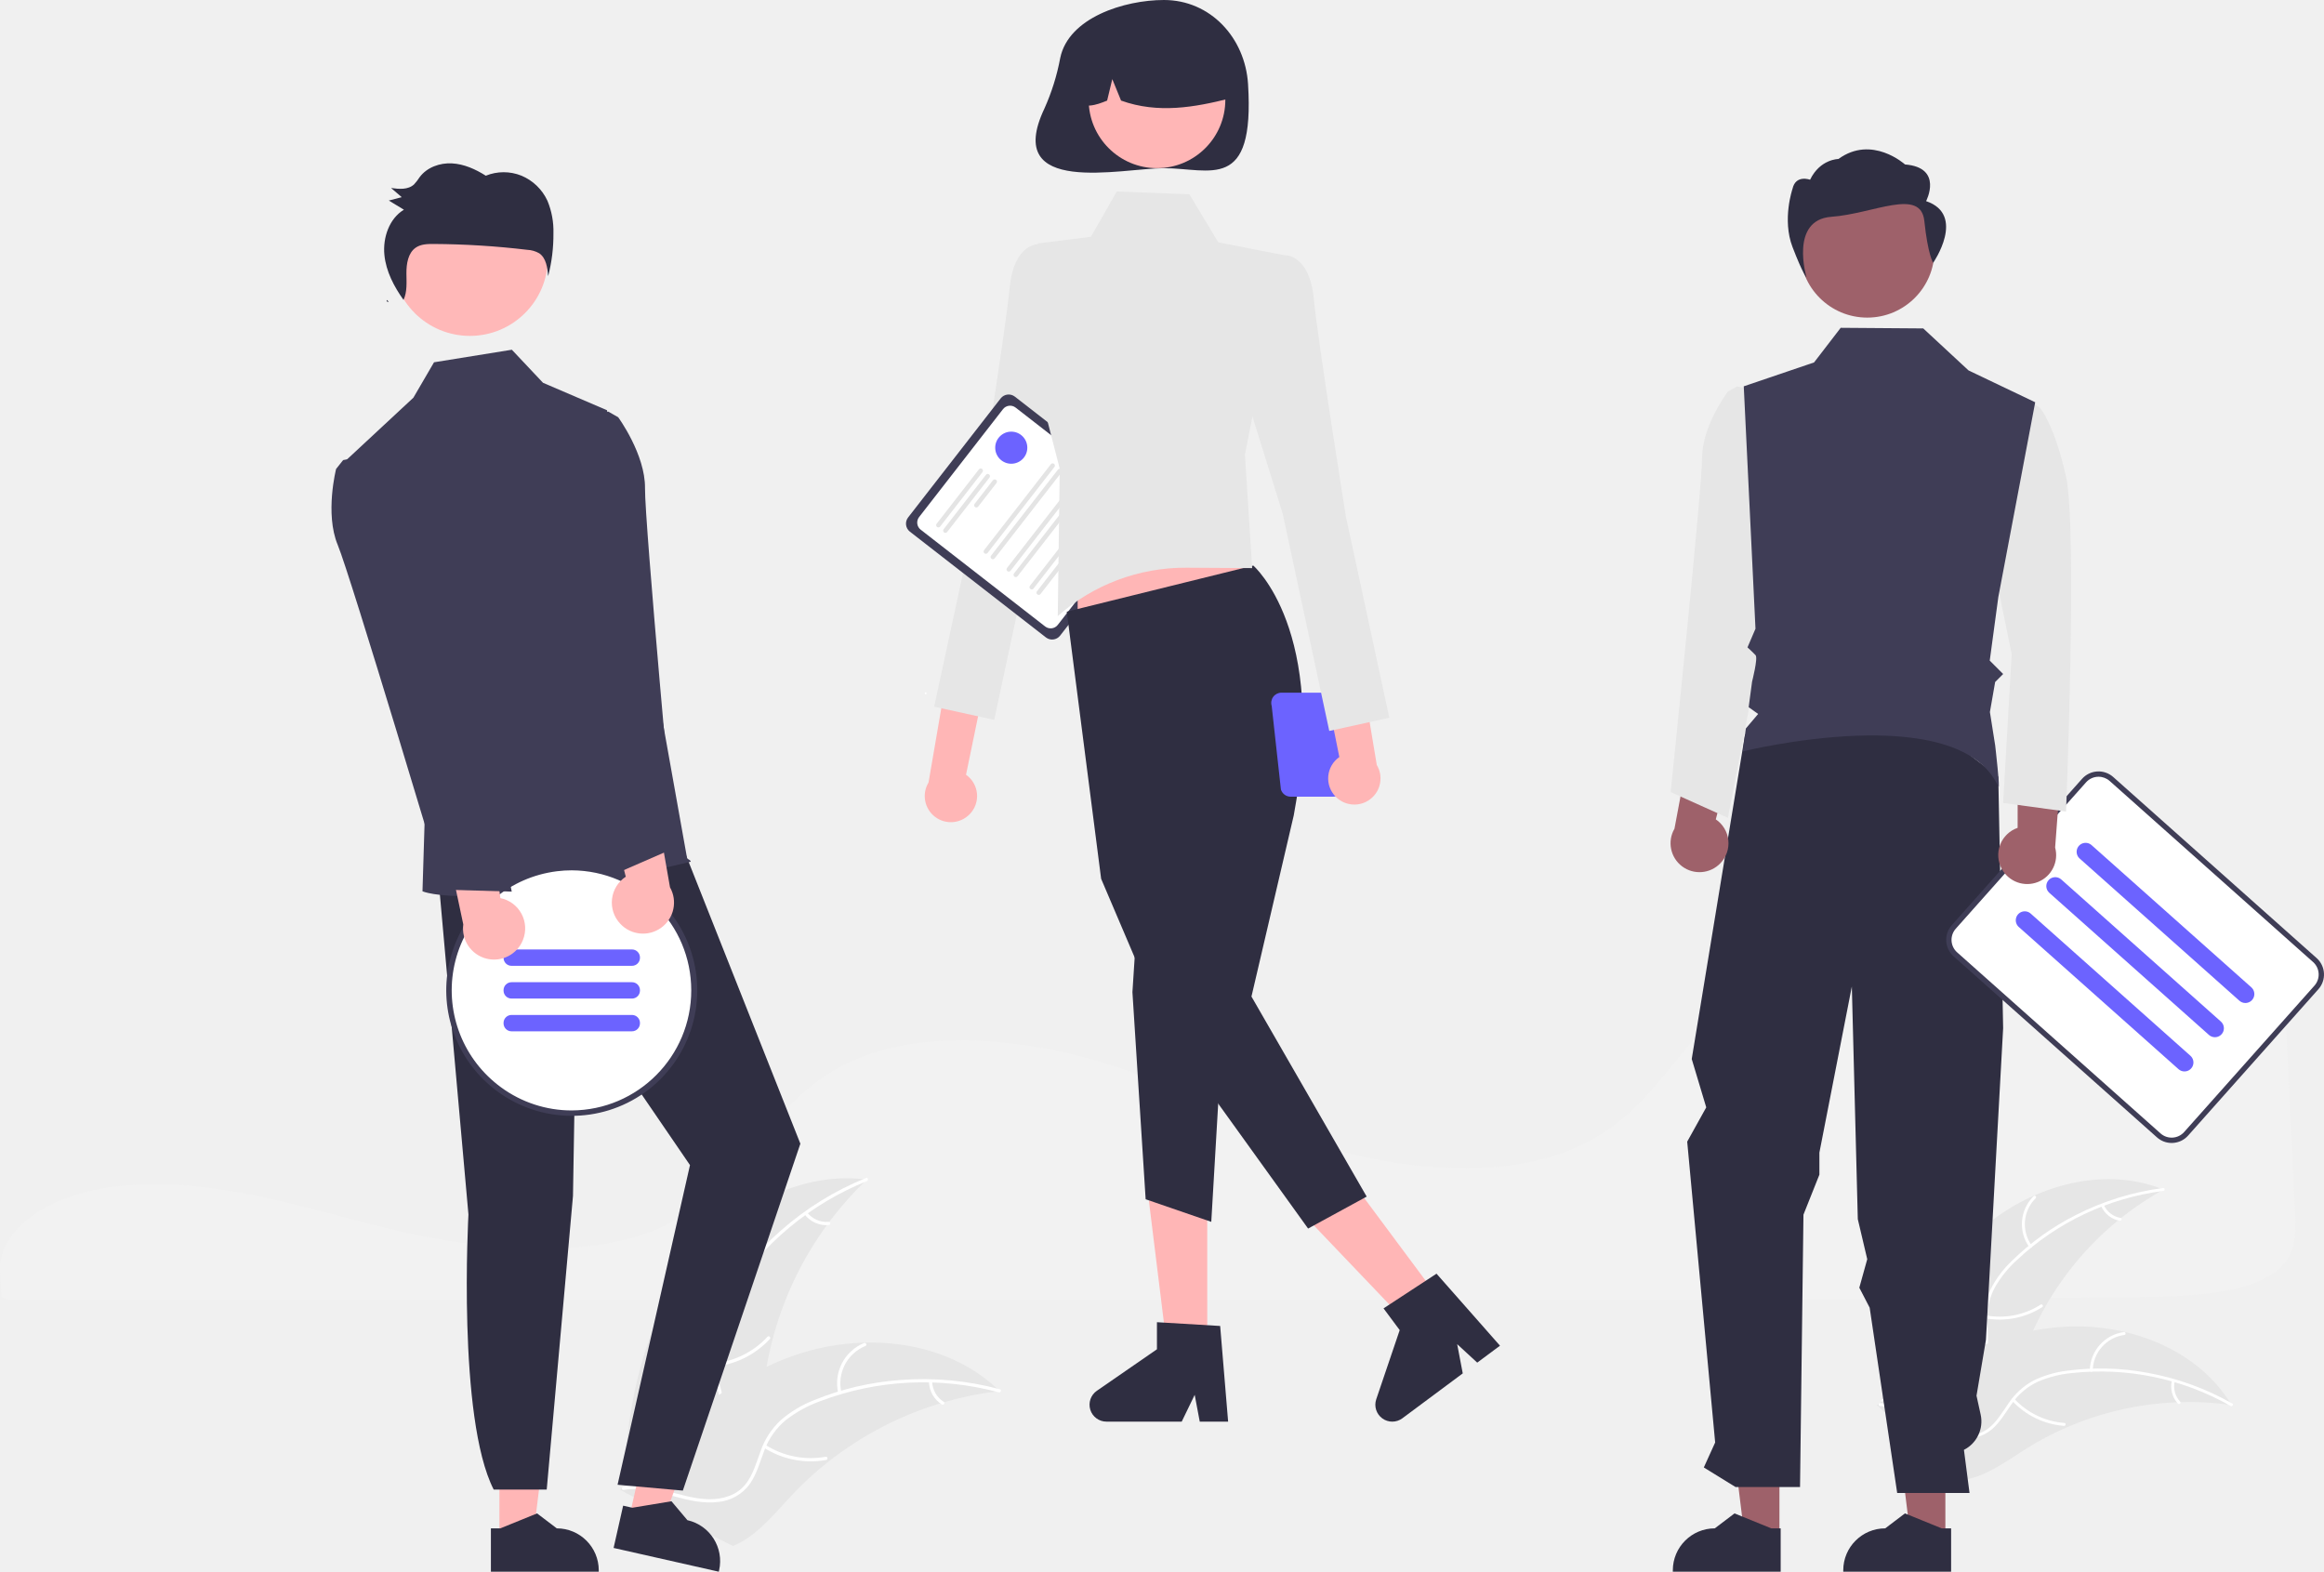
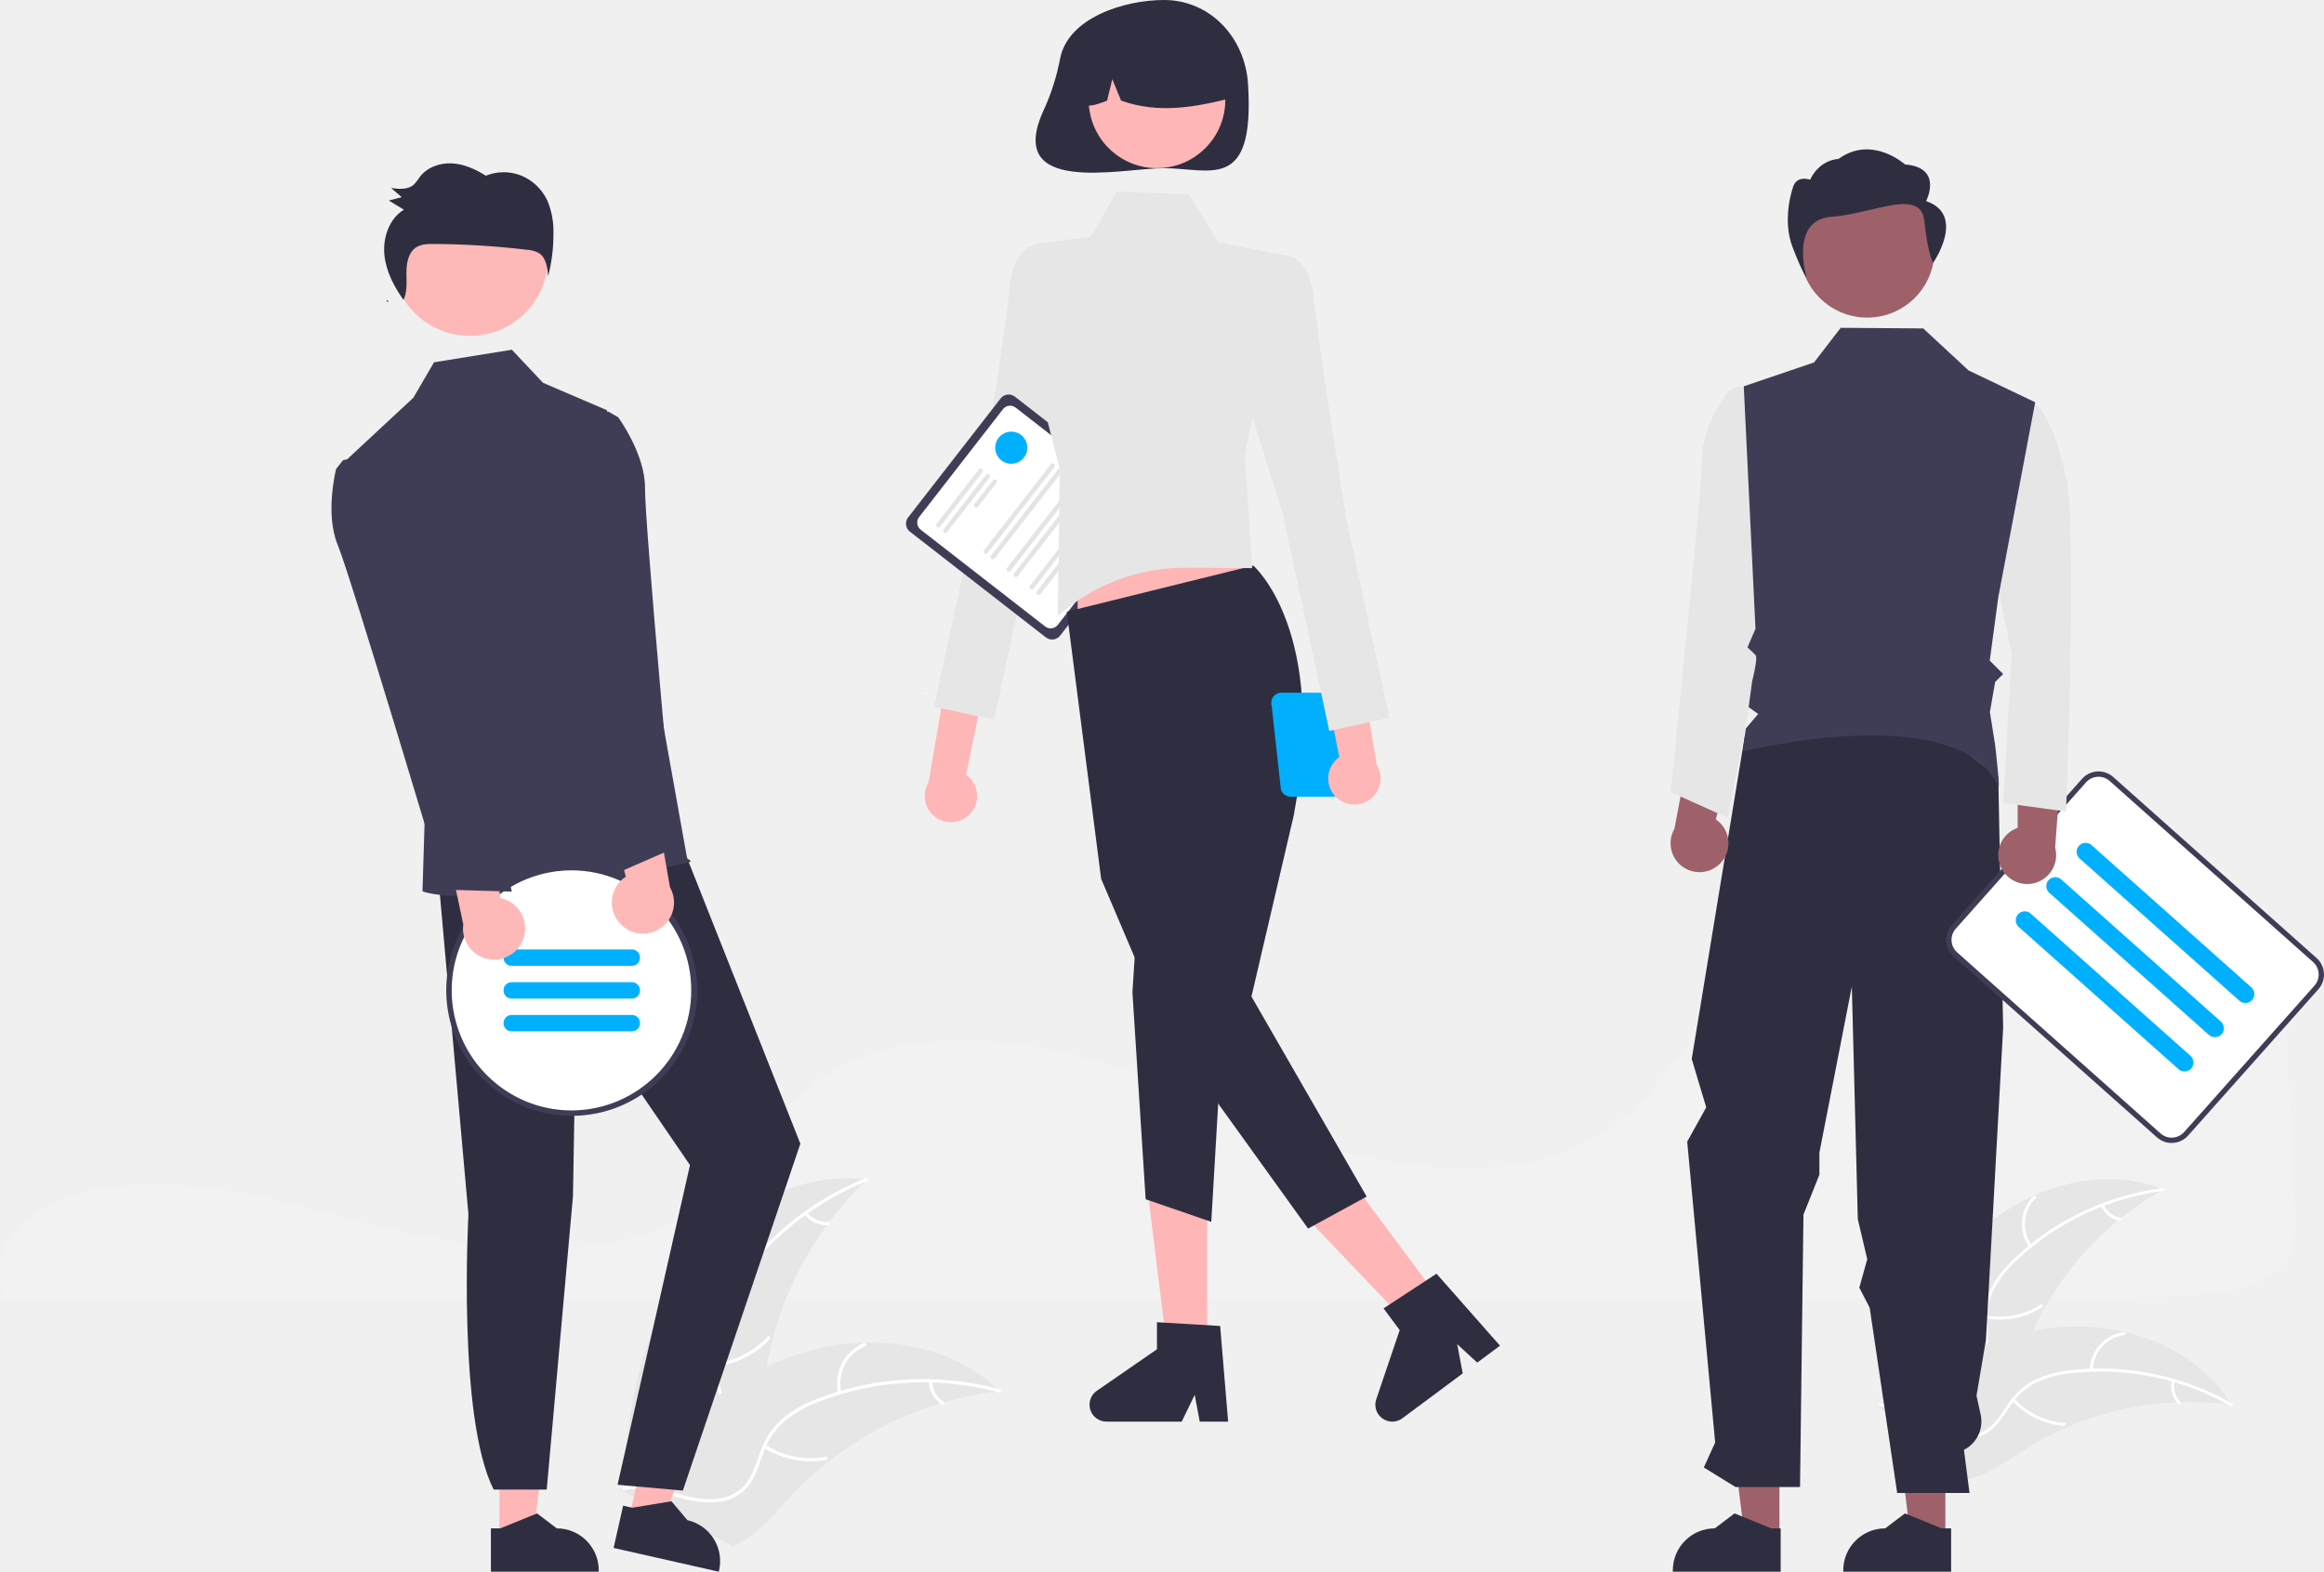
<svg xmlns="http://www.w3.org/2000/svg" data-name="Layer 1" width="872.699" height="590.182" viewBox="0 0 872.699 590.182">
  <path d="M222.381,599.644c-4.144,0-8.297.171-12.352.516l-.59.05c-26.899,2.378-46.574,16.173-45.764,32.09l.156,2.878c.103,1.819.213,3.775.304,5.945.049,1.07,1.509,1.892,3.326,1.892H829.101c46.649-.283,93.129-.64,138.141-1.06a235.086,235.086,0,0,0,25.273-1.31c12.509-1.48,21.191-4.415,26.545-8.972h.002c6.658-5.65,6.868-12.766,6.465-20.805-.82-16.232-1.634-33.285-2.445-50.286-.717-14.983-1.431-29.927-2.144-44.233-.441-8.49-1.422-15.984-8.983-21.712-8.195-6.194-23.141-9.334-44.423-9.334-.257,0-.512,0-.773.001-66.697.237-132.783,23.171-164.446,57.067-3.646,3.903-7.043,8.082-10.329,12.124-4.855,5.971-9.874,12.144-15.864,17.664a74.56,74.56,0,0,1-10.48,8.169c-.257.178-.551.368-.862.549-.712.464-1.456.911-2.182,1.31a75.768,75.768,0,0,1-13.365,6.076l-.468.157c-.353.126-.735.252-1.117.367-2.68.86-5.465,1.604-8.254,2.206-12.069,2.66-25.793,3.298-40.789,1.894a197.111,197.111,0,0,1-40.557-8.265c-13.886-4.389-26.884-9.86-39.454-15.151-5.521-2.325-11.232-4.729-16.935-7.006-1.072-.429-2.127-.848-3.197-1.267-6.966-2.715-13.281-4.957-19.306-6.854a190.553,190.553,0,0,0-46.008-8.521c-16.588-.908-31.206.805-43.438,5.079a74.597,74.597,0,0,0-9.825,4.233c-14.488,7.523-23.419,18.627-32.056,29.365-10.744,13.356-21.853,27.169-43.79,34.329-25.313,8.27-62.262,4.834-88.403-1.141-8.219-1.879-16.427-4.04-24.366-6.131q-4.809-1.267-9.626-2.517c-6.309-1.629-11.473-2.877-16.251-3.931l-1.511-.336c-.84-.183-1.682-.365-2.538-.539-5.674-1.191-10.958-2.129-16.162-2.866l-1.231-.18c-2.468-.325-4.776-.596-7.04-.823l-.904-.09C231.569,599.854,226.979,599.644,222.381,599.644Z" transform="translate(-163.6507 -154.9092)" fill="#f2f2f2" />
  <path d="M906.555,617.408c18.617-16.777,46.309-25.212,69.537-15.805a115.466,115.466,0,0,0-51.888,59.935c-3.698,9.838-6.786,21.166-15.882,26.433-5.659,3.278-12.7,3.438-19.046,1.856-6.346-1.582-12.162-4.754-17.899-7.894l-1.632-.037C877.073,657.93,887.938,634.184,906.555,617.408Z" transform="translate(-163.6507 -154.9092)" fill="#e6e6e6" />
  <path d="M975.963,602.112a98.692,98.692,0,0,0-54.906,25.931,42.5,42.5,0,0,0-8.345,10.377,24.376,24.376,0,0,0-2.818,12.516c.101,4.058.673,8.198-.214,12.21a14.925,14.925,0,0,1-7.425,9.689c-4.546,2.613-9.759,3.437-14.886,4.065-5.692.698-11.615,1.332-16.542,4.525-.597.387-1.162-.562-.566-.948,8.572-5.555,19.42-3.534,28.637-7.241,4.301-1.73,8.107-4.766,9.454-9.357,1.178-4.015.591-8.284.454-12.392a26.011,26.011,0,0,1,2.299-12.34,39.291,39.291,0,0,1,7.916-10.659,95.749,95.749,0,0,1,24.333-17.42,100.442,100.442,0,0,1,32.6-10.059c.703-.091.709,1.015.01,1.105Z" transform="translate(-163.6507 -154.9092)" fill="#fff" />
  <path d="M925.656,623.184a14.807,14.807,0,0,1,1.632-19.104c.506-.499,1.305.265.798.764a13.711,13.711,0,0,0-1.482,17.774c.415.577-.536,1.14-.948.566Z" transform="translate(-163.6507 -154.9092)" fill="#fff" />
  <path d="M909.571,648.884a28.539,28.539,0,0,0,20.394-4.083c.598-.385,1.164.564.566.948a29.685,29.685,0,0,1-21.23,4.206c-.701-.126-.427-1.197.27-1.071Z" transform="translate(-163.6507 -154.9092)" fill="#fff" />
  <path d="M953.656,607.341a8.381,8.381,0,0,0,6.269,4.894c.702.117.427,1.188-.27,1.071a9.392,9.392,0,0,1-6.947-5.399.571.571,0,0,1,.191-.757.555.555,0,0,1,.757.191Z" transform="translate(-163.6507 -154.9092)" fill="#fff" />
  <path d="M1001.67,682.507c-.44-.061-.881-.122-1.328-.176a110.379,110.379,0,0,0-17.882-.908c-.462.007-.931.021-1.392.041a116.365,116.365,0,0,0-41.75,9.61,113.005,113.005,0,0,0-15.163,8.056c-6.688,4.234-13.602,9.358-21.078,11.085a19.386,19.386,0,0,1-2.362.421l-30.889-26.745c-.04-.096-.086-.185-.126-.282l-1.282-1.011c.239-.176.49-.353.729-.528.138-.102.283-.199.421-.301.094-.066.189-.133.27-.198.031-.022.063-.044.088-.059.081-.065.164-.117.239-.176q2.103-1.49,4.235-2.955c.006-.007.006-.007.019-.008a166.157,166.157,0,0,1,34.601-18.599c.367-.139.739-.285,1.12-.411a107.831,107.831,0,0,1,16.939-4.767,95.329,95.329,0,0,1,9.553-1.334,79.272,79.272,0,0,1,24.723,1.752c16.143,3.743,30.91,12.608,39.656,26.433C1001.236,681.798,1001.453,682.146,1001.67,682.507Z" transform="translate(-163.6507 -154.9092)" fill="#e6e6e6" />
  <path d="M1001.262,682.839A98.692,98.692,0,0,0,941.81,670.486a42.5,42.5,0,0,0-12.911,3.261,24.376,24.376,0,0,0-9.785,8.297c-2.363,3.301-4.398,6.951-7.522,9.62a14.925,14.925,0,0,1-11.761,3.266c-5.203-.651-9.862-3.132-14.333-5.717-4.965-2.87-10.076-5.93-15.932-6.347-.71-.051-.59-1.149.119-1.098,10.189.726,17.633,8.871,27.225,11.46,4.476,1.208,9.343,1.075,13.182-1.779,3.358-2.496,5.459-6.258,7.823-9.621a26.011,26.011,0,0,1,9.265-8.469,39.291,39.291,0,0,1,12.738-3.745,95.749,95.749,0,0,1,29.917.742,100.443,100.443,0,0,1,32.085,11.596c.616.351-.045,1.237-.657.888Z" transform="translate(-163.6507 -154.9092)" fill="#fff" />
  <path d="M948.408,669.376a14.807,14.807,0,0,1,12.805-14.271c.705-.093.883.997.177,1.091a13.711,13.711,0,0,0-11.884,13.299c-.016.711-1.114.588-1.098-.119Z" transform="translate(-163.6507 -154.9092)" fill="#fff" />
  <path d="M920.092,680.212A28.539,28.539,0,0,0,938.834,689.23c.709.053.59,1.151-.119,1.098a29.685,29.685,0,0,1-19.483-9.424c-.484-.523.38-1.212.861-.692Z" transform="translate(-163.6507 -154.9092)" fill="#fff" />
  <path d="M980.303,673.584a8.381,8.381,0,0,0,2.058,7.682c.49.516-.374,1.205-.861.692a9.392,9.392,0,0,1-2.296-8.493.571.571,0,0,1,.609-.49.555.555,0,0,1,.49.609Z" transform="translate(-163.6507 -154.9092)" fill="#fff" />
  <path d="M419.194,634.093c15.245-23.122,42.515-39.848,69.975-36.249a127.604,127.604,0,0,0-38.822,78.537c-1.218,11.551-1.37,24.526-9.632,32.69-5.141,5.08-12.627,7.21-19.854,7.283-7.227.073-14.331-1.701-21.34-3.464l-1.756.415C398.935,685.634,403.949,657.215,419.194,634.093Z" transform="translate(-163.6507 -154.9092)" fill="#e6e6e6" />
  <path d="M489.172,598.425a109.067,109.067,0,0,0-51.51,43.008,46.968,46.968,0,0,0-6.039,13.42,26.938,26.938,0,0,0,.468,14.17c1.237,4.313,3.001,8.581,3.168,13.119a16.494,16.494,0,0,1-5.245,12.428c-4.135,4.059-9.482,6.391-14.79,8.489-5.894,2.33-12.052,4.656-16.434,9.441-.531.58-1.4-.278-.869-.857,7.623-8.326,19.787-9.182,28.614-15.711,4.119-3.047,7.345-7.353,7.508-12.638.143-4.621-1.673-9.024-2.962-13.38a28.745,28.745,0,0,1-.974-13.838,43.421,43.421,0,0,1,5.501-13.602,105.814,105.814,0,0,1,21.179-25.401,111.001,111.001,0,0,1,32.068-19.827c.727-.293,1.04.888.318,1.179Z" transform="translate(-163.6507 -154.9092)" fill="#fff" />
  <path d="M441.23,634.957a16.363,16.363,0,0,1-3.569-20.886c.403-.674,1.469-.08,1.066.595a15.152,15.152,0,0,0,3.359,19.422c.604.502-.256,1.368-.857.869Z" transform="translate(-163.6507 -154.9092)" fill="#fff" />
  <path d="M431.176,666.919a31.539,31.539,0,0,0,20.676-10.041c.533-.578,1.402.28.869.857a32.806,32.806,0,0,1-21.536,10.405c-.785.06-.789-1.161-.009-1.221Z" transform="translate(-163.6507 -154.9092)" fill="#fff" />
  <path d="M466.769,610.222a9.263,9.263,0,0,0,8.066,3.491c.784-.07.787,1.151.009,1.221a10.379,10.379,0,0,1-8.932-3.842.631.631,0,0,1-.006-.863.613.613,0,0,1,.863-.006Z" transform="translate(-163.6507 -154.9092)" fill="#fff" />
  <path d="M539.033,677.258c-.488.058-.976.115-1.469.182a121.983,121.983,0,0,0-19.378,4.003c-.492.136-.99.281-1.477.43a128.597,128.597,0,0,0-41.98,21.893,124.883,124.883,0,0,0-13.976,12.834c-5.975,6.389-11.944,13.792-19.46,17.719a21.424,21.424,0,0,1-2.409,1.107L398.407,715.415c-.069-.092-.143-.174-.213-.266l-1.653-.725c.206-.254.426-.513.633-.768.119-.148.247-.291.366-.439.082-.097.165-.194.234-.287.027-.032.055-.065.078-.088.069-.092.142-.171.206-.254q1.835-2.178,3.708-4.338c.005-.009.005-.009.018-.014,9.539-10.948,20.075-21.196,31.833-29.519.354-.25.712-.51,1.084-.751a119.167,119.167,0,0,1,16.791-9.81,105.352,105.352,0,0,1,9.846-4.085,87.605,87.605,0,0,1,26.93-5.005c18.307-.487,36.566,4.885,49.767,17.238C538.371,676.62,538.7,676.932,539.033,677.258Z" transform="translate(-163.6507 -154.9092)" fill="#e6e6e6" />
  <path d="M538.688,677.727a109.067,109.067,0,0,0-67.022,3.327,46.968,46.968,0,0,0-12.901,7.079,26.938,26.938,0,0,0-8.157,11.596c-1.609,4.188-2.77,8.658-5.369,12.382a16.494,16.494,0,0,1-11.671,6.765c-5.746.752-11.419-.606-16.92-2.127-6.108-1.688-12.426-3.539-18.806-2.356-.773.143-.95-1.064-.178-1.208,11.099-2.058,21.327,4.582,32.306,4.683,5.123.047,10.291-1.449,13.604-5.57,2.897-3.604,4.098-8.212,5.69-12.467A28.745,28.745,0,0,1,456.817,688.196a43.421,43.421,0,0,1,12.582-7.549,105.815,105.815,0,0,1,32.203-7.53,111.001,111.001,0,0,1,37.542,3.476c.757.204.296,1.335-.455,1.133Z" transform="translate(-163.6507 -154.9092)" fill="#fff" />
  <path d="M478.414,678.031A16.364,16.364,0,0,1,488.14,659.206c.728-.296,1.221.821.493,1.117a15.152,15.152,0,0,0-9.011,17.53c.181.764-1.028.938-1.208.178Z" transform="translate(-163.6507 -154.9092)" fill="#fff" />
  <path d="M451.144,697.498a31.539,31.539,0,0,0,22.554,4.431c.773-.141.951,1.067.178,1.208a32.806,32.806,0,0,1-23.46-4.659c-.663-.425.069-1.402.728-.98Z" transform="translate(-163.6507 -154.9092)" fill="#fff" />
  <path d="M513.697,673.658a9.263,9.263,0,0,0,4.339,7.644c.668.416-.064,1.393-.728.98a10.379,10.379,0,0,1-4.818-8.445.631.631,0,0,1,.515-.693.613.613,0,0,1,.693.515Z" transform="translate(-163.6507 -154.9092)" fill="#fff" />
  <path d="M527.689,460.738a9.76,9.76,0,0,0-1.282-14.911l15.932-77.107-17.189,5.423-12.818,74.595a9.813,9.813,0,0,0,15.357,12.001Z" transform="translate(-163.6507 -154.9092)" fill="#ffb6b6" />
  <path d="M564.515,254.628l-10.648-8.037s-9.393-.665-11.056,16.274S530.732,344.815,530.732,344.815l-16.293,75.463,22.554,4.95,17.451-81.438,17.469-56.184Z" transform="translate(-163.6507 -154.9092)" fill="#e6e6e6" />
  <path d="M556.404,394.262l-51.075-39.713a3.809,3.809,0,0,1-.668-5.338l34.751-44.693a3.809,3.809,0,0,1,5.338-.668l51.075,39.713a3.809,3.809,0,0,1,.668,5.338l-34.751,44.693A3.809,3.809,0,0,1,556.404,394.262Z" transform="translate(-163.6507 -154.9092)" fill="#3f3d56" />
  <path d="M556.123,390.152l-46.742-36.345a3.382,3.382,0,0,1-.593-4.74L540.291,308.552a3.382,3.382,0,0,1,4.74-.593l46.742,36.345a3.382,3.382,0,0,1,.593,4.74l-31.503,40.516A3.382,3.382,0,0,1,556.123,390.152Z" transform="translate(-163.6507 -154.9092)" fill="#fff" />
  <path d="M515.508,352.777a.845.845,0,0,1-.148-1.185l15.893-20.439a.844.844,0,1,1,1.333,1.037L516.693,352.629A.845.845,0,0,1,515.508,352.777Z" transform="translate(-163.6507 -154.9092)" fill="#e4e4e4" />
  <path d="M518.142,354.825a.845.845,0,0,1-.148-1.185l15.893-20.439a.844.844,0,1,1,1.333,1.037L519.327,354.677A.845.845,0,0,1,518.142,354.825Z" transform="translate(-163.6507 -154.9092)" fill="#e4e4e4" />
  <path d="M529.78,345.294a.845.845,0,0,1-.148-1.185l6.889-8.86a.844.844,0,1,1,1.333,1.037l-6.889,8.86A.845.845,0,0,1,529.78,345.294Z" transform="translate(-163.6507 -154.9092)" fill="#e4e4e4" />
  <path d="M533.331,362.681a.845.845,0,0,1-.148-1.185l25.089-32.267a.844.844,0,1,1,1.333,1.037l-25.089,32.267A.845.845,0,0,1,533.331,362.681Z" transform="translate(-163.6507 -154.9092)" fill="#e4e4e4" />
  <path d="M535.965,364.729a.845.845,0,0,1-.148-1.185l25.089-32.267a.844.844,0,1,1,1.333,1.037l-25.089,32.267A.845.845,0,0,1,535.965,364.729Z" transform="translate(-163.6507 -154.9092)" fill="#e4e4e4" />
  <path d="M541.944,369.378a.845.845,0,0,1-.148-1.185l25.089-32.267a.844.844,0,1,1,1.333,1.037L543.129,369.229A.845.845,0,0,1,541.944,369.378Z" transform="translate(-163.6507 -154.9092)" fill="#e4e4e4" />
  <path d="M544.578,371.426a.845.845,0,0,1-.148-1.185l25.089-32.267a.844.844,0,1,1,1.333,1.037l-25.089,32.267A.845.845,0,0,1,544.578,371.426Z" transform="translate(-163.6507 -154.9092)" fill="#e4e4e4" />
  <path d="M550.558,376.075a.845.845,0,0,1-.148-1.185l25.089-32.267a.844.844,0,1,1,1.333,1.037l-25.089,32.267A.845.845,0,0,1,550.558,376.075Z" transform="translate(-163.6507 -154.9092)" fill="#e4e4e4" />
  <path d="M553.192,378.123a.845.845,0,0,1-.148-1.185L578.133,344.671a.844.844,0,0,1,1.333,1.037l-25.089,32.267A.845.845,0,0,1,553.192,378.123Z" transform="translate(-163.6507 -154.9092)" fill="#e4e4e4" />
  <circle cx="347.608" cy="260.34" r="0.347" fill="#fff" />
  <path d="M561.778,176.706a83.478,83.478,0,0,1-5.956,19.01c-15.673,33.157,28.961,22.349,44.912,22.349,17.44,0,34.126,9.171,31.578-31.578-1.089-17.406-14.138-31.578-31.578-31.578C585.838,154.909,564.893,161.531,561.778,176.706Z" transform="translate(-163.6507 -154.9092)" fill="#2f2e41" />
  <polygon points="453.34 508.085 438.481 508.085 431.41 450.772 453.34 450.772 453.34 508.085" fill="#ffb6b6" />
  <path d="M624.833,688.739H614.177l-1.902-10.06-4.871,10.06H579.142a6.353,6.353,0,0,1-3.61-11.581l22.569-15.587V651.401l23.739,1.417Z" transform="translate(-163.6507 -154.9092)" fill="#2f2e41" />
  <polygon points="541.617 489.333 529.693 498.2 489.82 456.429 507.418 443.342 541.617 489.333" fill="#ffb6b6" />
  <path d="M726.923,660.222l-8.551,6.359-7.529-6.938,2.094,10.98-22.679,16.864a6.353,6.353,0,0,1-9.807-7.139l8.81-25.975-6.069-8.162,19.895-13.028Z" transform="translate(-163.6507 -154.9092)" fill="#2f2e41" />
  <polygon points="404.675 244.313 475.21 233.327 461.183 191.129 404.675 191.129 404.675 244.313" fill="#ffb6b6" />
  <path d="M634.29,367.291s28.193,24.357,15.185,93.793L633.595,529.12l43.266,75.116-22,12-53.318-74.105L577.145,484.901,564.24,384.599Z" transform="translate(-163.6507 -154.9092)" fill="#2f2e41" />
  <polygon points="426.942 346.301 425.246 372.562 430.21 450.327 454.854 458.812 459.521 379.134 426.942 346.301" fill="#2f2e41" />
  <path d="M583.016,226.805l27.265,1.064,10.866,18.038,24.792,4.84L631.139,325.619l2.722,42.617-24.686-.151a72.207,72.207,0,0,0-48.314,18.151l0,0,.738-55.32-10.618-41.296,2.386-43.301,19.944-2.493Z" transform="translate(-163.6507 -154.9092)" fill="#e6e6e6" />
  <circle cx="434.471" cy="37.487" r="25.661" fill="#ffb6b6" />
  <path d="M580.695,166.239a29.393,29.393,0,0,1,44.688,25.653c-13.075,3.283-26.812,5.795-40.756.785l-3.293-8.059-1.941,8.065c-4.246,1.736-8.504,3.204-12.761-.017A30.012,30.012,0,0,1,580.695,166.239Z" transform="translate(-163.6507 -154.9092)" fill="#2f2e41" />
-   <path d="M641.193,419.971l3.459,31.393a3.832,3.832,0,0,0,3.662,2.705h15.945a3.832,3.832,0,0,0,3.663-2.705l2.865-24.061a5.819,5.819,0,1,0,1.5-10.947,3.798,3.798,0,0,0-2.907-1.344H644.856A3.832,3.832,0,0,0,641.193,419.971Zm30.095,5.705,1.755-5.705a3.792,3.792,0,0,0,.058-2.028c.075-.004.146-.022.222-.022a4.155,4.155,0,1,1,0,8.31A4.102,4.102,0,0,1,671.288,425.675Z" transform="translate(-163.6507 -154.9092)" fill="#6c63ff" />
+   <path d="M641.193,419.971l3.459,31.393a3.832,3.832,0,0,0,3.662,2.705h15.945a3.832,3.832,0,0,0,3.663-2.705l2.865-24.061a5.819,5.819,0,1,0,1.5-10.947,3.798,3.798,0,0,0-2.907-1.344H644.856A3.832,3.832,0,0,0,641.193,419.971Zm30.095,5.705,1.755-5.705a3.792,3.792,0,0,0,.058-2.028c.075-.004.146-.022.222-.022a4.155,4.155,0,1,1,0,8.31A4.102,4.102,0,0,1,671.288,425.675Z" transform="translate(-163.6507 -154.9092)" fill="#00b0ff" />
  <path d="M665.237,454.09a9.76,9.76,0,0,1,1.357-14.904L651.055,361.999l17.161,5.51,12.439,74.659A9.813,9.813,0,0,1,665.237,454.09Z" transform="translate(-163.6507 -154.9092)" fill="#ffb6b6" />
  <path d="M635.292,258.783l10.648-8.037s9.393-.665,11.056,16.274S669.075,348.97,669.075,348.97l16.293,75.463-22.554,4.95-17.451-81.438-17.469-56.184Z" transform="translate(-163.6507 -154.9092)" fill="#e6e6e6" />
-   <circle cx="379.745" cy="168.11" r="6.027" fill="#6c63ff" />
+   <circle cx="379.745" cy="168.11" r="6.027" fill="#00b0ff" />
  <polygon points="187.545 578.006 200.106 578.005 206.082 529.556 187.543 529.557 187.545 578.006" fill="#ffb6b6" />
  <path d="M347.992,728.814l3.536-0,13.803-5.613,7.398,5.613h.001A15.765,15.765,0,0,1,388.494,744.577v.512l-40.502.002Z" transform="translate(-163.6507 -154.9092)" fill="#2f2e41" />
  <polygon points="236.221 570.09 248.474 572.857 264.975 526.914 246.891 522.831 236.221 570.09" fill="#ffb6b6" />
  <path d="M397.65,720.293l3.449.779,14.701-2.435,5.98,7.104.001 0a15.765,15.765,0,0,1,11.905,18.849l-.113.5-39.507-8.92Z" transform="translate(-163.6507 -154.9092)" fill="#2f2e41" />
  <path d="M328.2,483.699,339.559,610.959s-4.256,76.401,9.477,103.286h19.917L378.814,603.982l1.238-74.009,42.699,62.439L395.555,712.442l24.513,2.191,44.133-130.261L415.715,462.088Z" transform="translate(-163.6507 -154.9092)" fill="#2f2e41" />
  <circle cx="176.446" cy="96.839" r="29.293" fill="#ffb8b8" />
  <path d="M391.591,308.956l-24.032-10.311L355.861,286.236l-29.225,4.713-7.754,13.295-25.101,23.34,29.409,132.973-.89,29.043s18.822,8.474,100.453-11.036c.979-.234-1.07-1.259-1.07-1.259Z" transform="translate(-163.6507 -154.9092)" fill="#3f3d56" />
  <path d="M309.636,268.369q-.306-.418-.606-.843c-.081.17-.145.346-.237.512Z" transform="translate(-163.6507 -154.9092)" fill="#2f2e41" />
  <path d="M369.235,230.321a18.691,18.691,0,0,0-9.78-9.448,17.845,17.845,0,0,0-13.379.012c-3.873-2.447-8.175-4.386-12.707-4.627s-9.323,1.441-12.115,5.142a19.776,19.776,0,0,1-2.117,2.75c-2.245,2.079-5.656,1.779-8.64,1.354q2.007,1.72,4.016,3.441-2.43.635-4.86,1.27,2.836,1.72,5.671,3.44c-5.488,3.294-7.982,10.484-7.323,17.013.623,6.182,3.608,11.835,7.176,16.86,1.423-3.004,1.117-6.597,1.093-9.98-.025-3.574.608-7.633,3.472-9.631,1.932-1.347,4.416-1.408,6.746-1.395a309.938,309.938,0,0,1,35.159,2.195,9.897,9.897,0,0,1,4.501,1.306c2.58,1.76,3.083,5.393,3.342,8.581a62.172,62.172,0,0,0,1.985-16.117A29.707,29.707,0,0,0,369.235,230.321Z" transform="translate(-163.6507 -154.9092)" fill="#2f2e41" />
  <circle cx="214.704" cy="371.895" r="46.105" fill="#fff" />
  <path d="M378.355,479.674a47.383,47.383,0,0,0-7.08.533c-1.199.174-2.366.4-3.524.676a47.106,47.106,0,0,0-19.968,81.76c.789.666,1.588,1.311,2.418,1.926a47.12,47.12,0,1,0,28.155-84.895Zm0,92.21a44.821,44.821,0,0,1-26.639-8.74c-.84-.615-1.649-1.25-2.438-1.926a45.054,45.054,0,0,1,20.102-78.594c1.147-.236,2.295-.42,3.463-.564a44.602,44.602,0,0,1,5.512-.338,45.081,45.081,0,0,1,0,90.161Z" transform="translate(-163.6507 -154.9092)" fill="#3f3d56" />
-   <rect x="352.741" y="511.436" width="51.228" height="6.147" rx="3" transform="translate(593.0596 874.1096) rotate(-180)" fill="#6c63ff" />
-   <rect x="352.741" y="523.73" width="51.228" height="6.147" rx="3" transform="translate(593.0596 898.699) rotate(-180)" fill="#6c63ff" />
-   <rect x="352.741" y="536.025" width="51.228" height="6.147" rx="3" transform="translate(593.0596 923.2884) rotate(180)" fill="#6c63ff" />
+   <rect x="352.741" y="511.436" width="51.228" height="6.147" rx="3" transform="translate(593.0596 874.1096) rotate(-180)" fill="#00b0ff" />
+   <rect x="352.741" y="523.73" width="51.228" height="6.147" rx="3" transform="translate(593.0596 898.699) rotate(-180)" fill="#00b0ff" />
+   <rect x="352.741" y="536.025" width="51.228" height="6.147" rx="3" transform="translate(593.0596 923.2884) rotate(180)" fill="#00b0ff" />
  <polygon points="730.52 576.442 717.349 576.441 711.083 525.639 730.522 525.64 730.52 576.442" fill="#9e616a" />
  <polygon points="668.209 576.442 655.039 576.441 648.773 525.639 668.212 525.64 668.209 576.442" fill="#9e616a" />
  <path d="M832.324,745.091l-40.502-.002V744.577a15.765,15.765,0,0,1,15.764-15.764h.001l7.398-5.613,13.803,5.613,3.536 0Z" transform="translate(-163.6507 -154.9092)" fill="#2f2e41" />
  <path d="M896.324,745.091l-40.502-.002V744.577a15.765,15.765,0,0,1,15.764-15.764h.001l7.398-5.613,13.803,5.613,3.536 0Z" transform="translate(-163.6507 -154.9092)" fill="#2f2e41" />
  <path d="M818.941,430.688,798.924,552.572l5.447,18.163-7.148,12.864,10.497,112.97-4.261,9.381,11.906,7.342h24.226L840.877,611.02l5.984-15.016v-8.276l12.182-62.364,2.243,87.336,3.544,15.039L861.853,638.448l3.889,7.502,10.331,69.571H903.239l-2.101-16.185,0,0a11.962,11.962,0,0,0,6.281-13.237l-1.558-7.094,3.545-20.976,6.455-117.024-1.82-94.423L882.262,422.28Z" transform="translate(-163.6507 -154.9092)" fill="#2f2e41" />
  <circle id="ab6171fa-7d69-4734-b81c-8dff60f9761b" data-name="Ellipse 219" cx="701.179" cy="94.026" r="25.239" fill="#9e616a" />
  <path d="M809.686,479.055A10.803,10.803,0,0,0,807.956,462.58l9.814-37.115-18.909,6.36-6.421,34.27a10.862,10.862,0,0,0,17.245,12.96Z" transform="translate(-163.6507 -154.9092)" fill="#9e616a" />
-   <path id="bc44dde2-a388-4b93-9ca4-c442728432a9-676" data-name="Path 1101" d="M820.015,300.86l-4.059-.842-3.461,1.917s-9.669,12.892-9.669,24.709S791.008,452.339,791.008,452.339l21.486,9.669,17.189-89.168Z" transform="translate(-163.6507 -154.9092)" fill="#e6e6e6" />
-   <path id="bf427902-b9bf-4946-b5d7-5c1c7e04535e-677" data-name="Path 1104" d="M886.932,230.431s6.601-12.619-7.922-13.767c0,0-12.381-11.231-25-2.053,0,0-6.883,0-10.647,7.789,0,0-5.414-2.053-6.603,3.442,0,0-3.961,11.472,0,21.797s5.277,11.472,5.277,11.472-6.509-21.647,9.335-22.794,33.574-11.049,34.895,1.571,3.307,15.729,3.307,15.729S902.115,235.593,886.932,230.431Z" transform="translate(-163.6507 -154.9092)" fill="#2f2e41" />
+   <path id="bc44dde2-a388-4b93-9ca4-c442728432a9-209" data-name="Path 1101" d="M820.015,300.86l-4.059-.842-3.461,1.917s-9.669,12.892-9.669,24.709S791.008,452.339,791.008,452.339l21.486,9.669,17.189-89.168Z" transform="translate(-163.6507 -154.9092)" fill="#e6e6e6" />
+   <path id="bf427902-b9bf-4946-b5d7-5c1c7e04535e-210" data-name="Path 1104" d="M886.932,230.431s6.601-12.619-7.922-13.767c0,0-12.381-11.231-25-2.053,0,0-6.883,0-10.647,7.789,0,0-5.414-2.053-6.603,3.442,0,0-3.961,11.472,0,21.797s5.277,11.472,5.277,11.472-6.509-21.647,9.335-22.794,33.574-11.049,34.895,1.571,3.307,15.729,3.307,15.729S902.115,235.593,886.932,230.431Z" transform="translate(-163.6507 -154.9092)" fill="#2f2e41" />
  <path d="M979.128,583.598a7.723,7.723,0,0,1-5.163-1.97L897.584,513.638a7.789,7.789,0,0,1-.638-10.984L945.876,447.685a7.789,7.789,0,0,1,10.985-.639l76.381,67.992a7.78,7.78,0,0,1,.638,10.983l-48.931,54.968a7.726,7.726,0,0,1-5.36,2.595C979.435,583.595,979.281,583.598,979.128,583.598Z" transform="translate(-163.6507 -154.9092)" fill="#fff" />
  <path d="M979.127,584.098a8.219,8.219,0,0,1-5.495-2.096l-76.381-67.991a8.291,8.291,0,0,1-.679-11.691l48.93-54.968a8.292,8.292,0,0,1,11.691-.68l76.381,67.992a8.282,8.282,0,0,1,.679,11.69L985.323,581.323a8.229,8.229,0,0,1-5.705,2.762C979.454,584.094,979.291,584.098,979.127,584.098Zm-27.436-137.518a6.264,6.264,0,0,0-4.694,2.102l-48.93,54.968a6.287,6.287,0,0,0,.515,8.867l76.381,67.991a6.279,6.279,0,0,0,8.867-.516l48.931-54.968a6.28,6.28,0,0,0-.515-8.866l-76.381-67.992A6.255,6.255,0,0,0,951.691,446.58Z" transform="translate(-163.6507 -154.9092)" fill="#3f3d56" />
-   <path d="M1006.825,531.541a3.353,3.353,0,0,1-2.237-.851l-59.956-53.371a3.367,3.367,0,1,1,4.477-5.029l59.957,53.371a3.366,3.366,0,0,1-2.241,5.88Z" transform="translate(-163.6507 -154.9092)" fill="#6c63ff" />
-   <path d="M995.389,544.388a3.353,3.353,0,0,1-2.237-.851l-59.956-53.371a3.366,3.366,0,1,1,4.477-5.028l59.957,53.371a3.365,3.365,0,0,1-2.241,5.879Z" transform="translate(-163.6507 -154.9092)" fill="#6c63ff" />
-   <path d="M983.953,557.236a3.35,3.35,0,0,1-2.237-.852L921.759,503.014a3.367,3.367,0,1,1,4.478-5.029l59.956,53.371a3.365,3.365,0,0,1-2.24,5.88Z" transform="translate(-163.6507 -154.9092)" fill="#6c63ff" />
+   <path d="M1006.825,531.541a3.353,3.353,0,0,1-2.237-.851l-59.956-53.371a3.367,3.367,0,1,1,4.477-5.029l59.957,53.371a3.366,3.366,0,0,1-2.241,5.88Z" transform="translate(-163.6507 -154.9092)" fill="#00b0ff" />
+   <path d="M995.389,544.388a3.353,3.353,0,0,1-2.237-.851l-59.956-53.371a3.366,3.366,0,1,1,4.477-5.028l59.957,53.371a3.365,3.365,0,0,1-2.241,5.879Z" transform="translate(-163.6507 -154.9092)" fill="#00b0ff" />
+   <path d="M983.953,557.236a3.35,3.35,0,0,1-2.237-.852L921.759,503.014a3.367,3.367,0,1,1,4.478-5.029l59.956,53.371a3.365,3.365,0,0,1-2.24,5.88Z" transform="translate(-163.6507 -154.9092)" fill="#00b0ff" />
  <path d="M915.388,481.246a10.803,10.803,0,0,1,5.91-15.475l.065-38.39,16.636,11.011L935.387,473.159a10.862,10.862,0,0,1-19.999,8.086Z" transform="translate(-163.6507 -154.9092)" fill="#9e616a" />
-   <path id="f348f81f-b961-4ae4-bc6b-758f6acfb12a-678" data-name="Path 1100" d="M916.926,311.381,924.358,304.217l5.46,3.941s5.372,6.446,9.669,25.784,0,125.695,0,125.695l-23.635-3.223,3.223-55.864-9.669-47.27Z" transform="translate(-163.6507 -154.9092)" fill="#e6e6e6" />
+   <path id="f348f81f-b961-4ae4-bc6b-758f6acfb12a-211" data-name="Path 1100" d="M916.926,311.381,924.358,304.217l5.46,3.941s5.372,6.446,9.669,25.784,0,125.695,0,125.695l-23.635-3.223,3.223-55.864-9.669-47.27Z" transform="translate(-163.6507 -154.9092)" fill="#e6e6e6" />
  <path d="M927.9,305.964l-25.039-11.961-17-15.768-31-.232-10,13-26.4,8.968,4.4,91.032-3,7s2.09,1.888,3.045,2.944-1.32,9.897-1.32,9.897l-1.282,9.618,3.557,2.541-4.624,5.462-1.148,8.61s80.715-20.062,95.966,13.172c.806,1.756-1.178-15.405-1.178-15.405l-1.984-12.563,1.968-11.276,3-3-5.032-5.032,3.226-23.874Z" transform="translate(-163.6507 -154.9092)" fill="#3f3d56" />
  <path d="M360.06,507.775a11.6,11.6,0,0,0-8.504-15.622l-5.562-40.844-16.127,14.098,7.754,36.625a11.662,11.662,0,0,0,22.439,5.744Z" transform="translate(-163.6507 -154.9092)" fill="#ffb8b8" />
-   <path id="e1bf2fad-858c-4bea-9733-320cc40b59f5-679" data-name="Path 1101" d="M296.875,326.838l-4.371.837-2.642,3.327s-4.275,16.766.595,28.484,40.076,129.497,40.076,129.497l25.288.733L336.121,394.222Z" transform="translate(-163.6507 -154.9092)" fill="#3f3d56" />
+   <path id="e1bf2fad-858c-4bea-9733-320cc40b59f5-212" data-name="Path 1101" d="M296.875,326.838l-4.371.837-2.642,3.327s-4.275,16.766.595,28.484,40.076,129.497,40.076,129.497l25.288.733L336.121,394.222Z" transform="translate(-163.6507 -154.9092)" fill="#3f3d56" />
  <path d="M396.567,501.784a11.599,11.599,0,0,1,2.066-17.666l-10.068-39.972,20.221,7.068,6.46,36.875a11.662,11.662,0,0,1-18.679,13.696Z" transform="translate(-163.6507 -154.9092)" fill="#ffb8b8" />
-   <path id="ff35f29e-9865-4218-824f-c5cf71e1b056-680" data-name="Path 1101" d="M387.733,310.335l4.368-.853,3.692,2.102s10.218,13.964,10.068,26.651,11.097,135.101,11.097,135.101l-23.191,10.109-17.327-95.953Z" transform="translate(-163.6507 -154.9092)" fill="#3f3d56" />
+   <path id="ff35f29e-9865-4218-824f-c5cf71e1b056-213" data-name="Path 1101" d="M387.733,310.335l4.368-.853,3.692,2.102s10.218,13.964,10.068,26.651,11.097,135.101,11.097,135.101l-23.191,10.109-17.327-95.953Z" transform="translate(-163.6507 -154.9092)" fill="#3f3d56" />
</svg>
